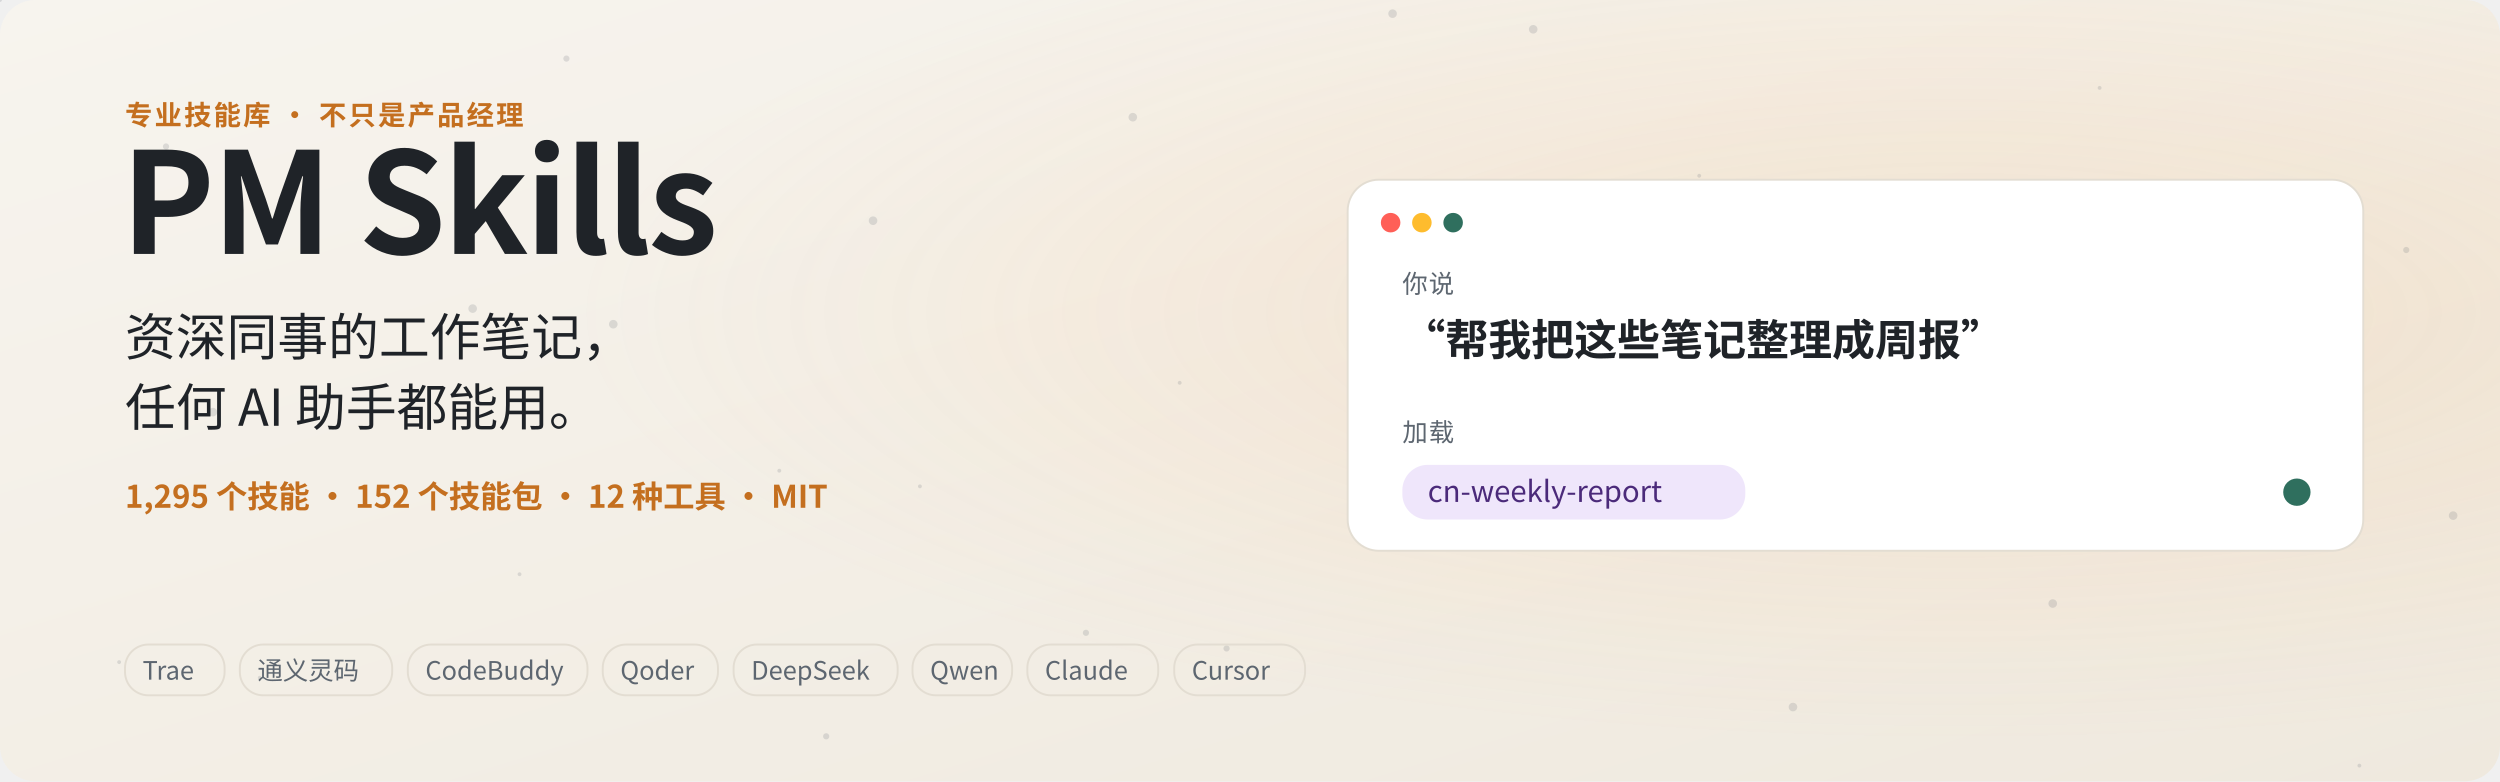
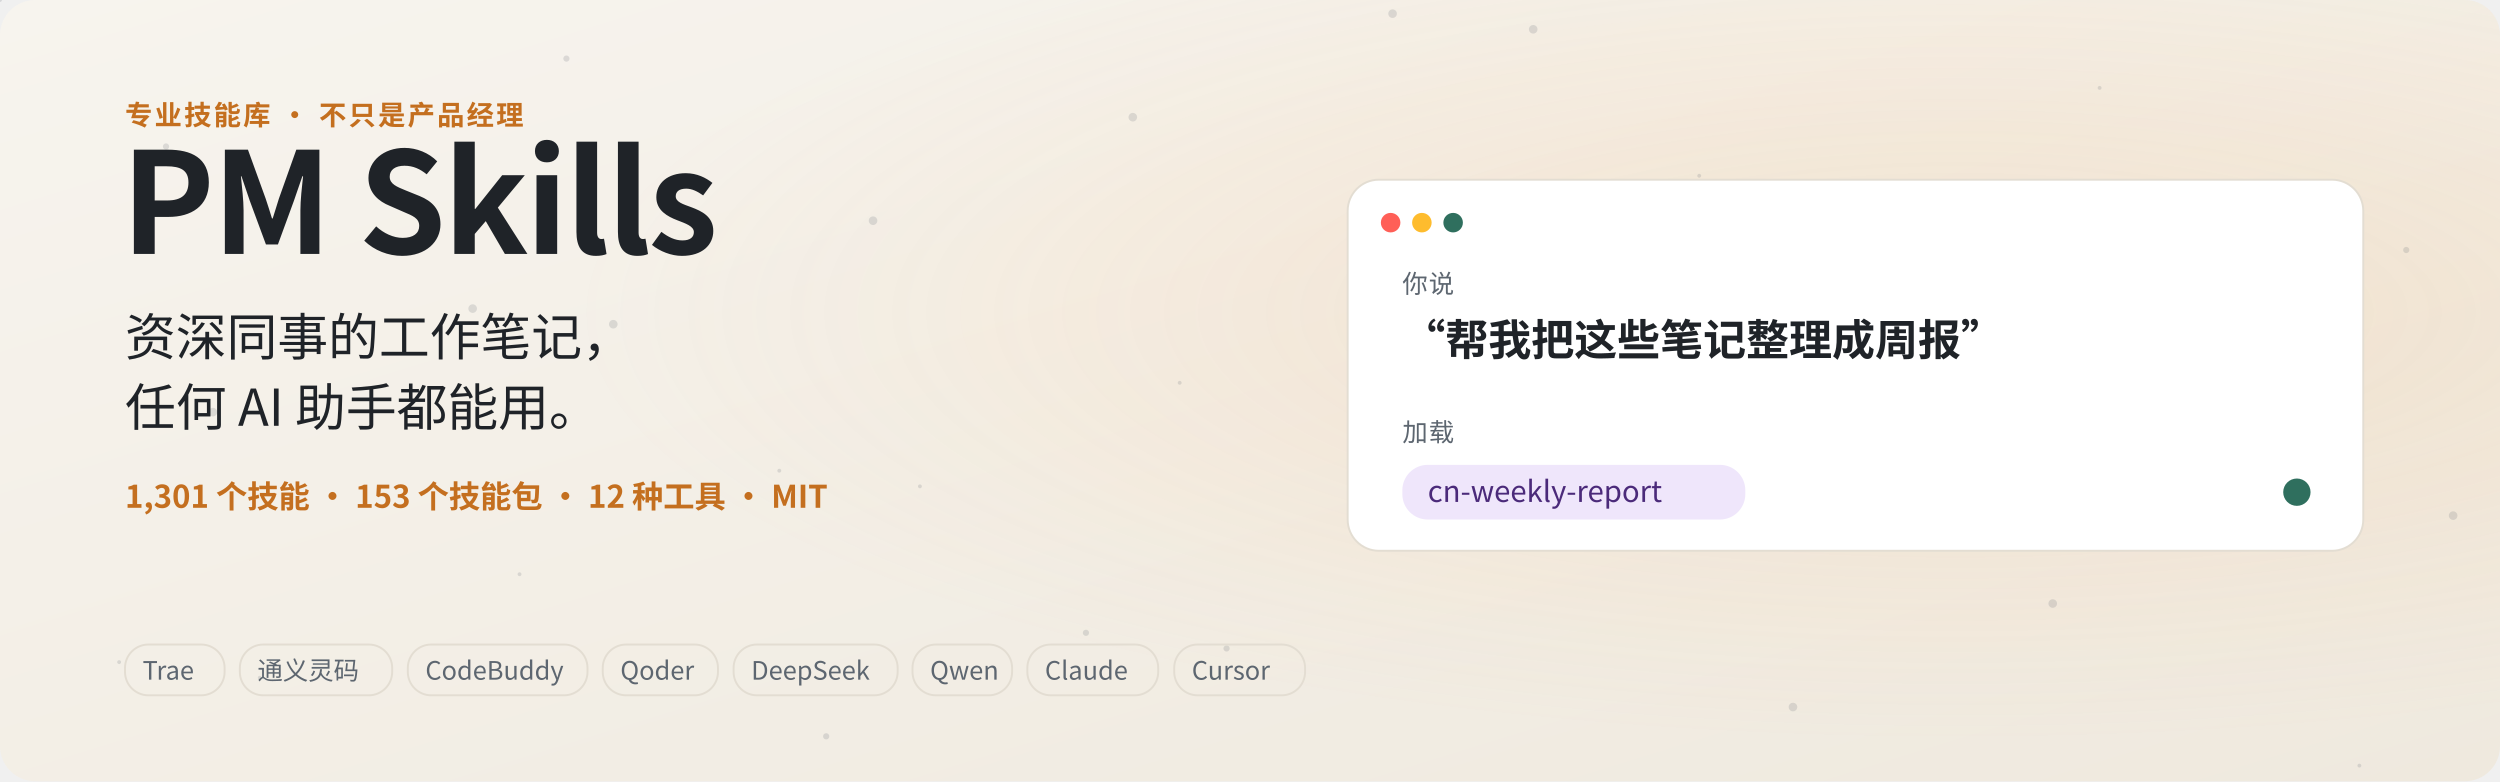
- <svg xmlns="http://www.w3.org/2000/svg" width="1280" height="400" viewBox="0 0 1280 400" role="img" aria-label="PM Skills：1,295 个专业技能，任何 AI 助手都能用">
+ <svg xmlns="http://www.w3.org/2000/svg" width="1280" height="400" viewBox="0 0 1280 400" role="img" aria-label="PM Skills：1,301 个专业技能，任何 AI 助手都能用">
  <defs>
    <radialGradient id="glow" cx="78%" cy="40%" r="55%">
      <stop offset="0" stop-color="#f2a65a" stop-opacity=".16" />
      <stop offset="1" stop-color="#f2a65a" stop-opacity="0" />
    </radialGradient>
    <linearGradient id="bgg" x1="0" y1="0" x2="1" y2="1">
      <stop offset="0" stop-color="#f7f4ee" />
      <stop offset="1" stop-color="#efe9de" />
    </linearGradient>
  </defs>
  <style>
text{font-family:-apple-system,BlinkMacSystemFont,"Segoe UI","PingFang SC","Hiragino Sans","Apple SD Gothic Neo","Noto Sans CJK SC","Malgun Gothic","Microsoft YaHei",sans-serif}
@keyframes s0{0%{opacity:0}2.67%{opacity:1}17.33%{opacity:1}20%{opacity:0}100%{opacity:0}}.s0{opacity:1;animation:s0 15s infinite}@keyframes s1{0%{opacity:0}20%{opacity:0}22.67%{opacity:1}37.33%{opacity:1}40%{opacity:0}100%{opacity:0}}.s1{opacity:0;animation:s1 15s infinite}@keyframes s2{0%{opacity:0}40%{opacity:0}42.67%{opacity:1}57.33%{opacity:1}60%{opacity:0}100%{opacity:0}}.s2{opacity:0;animation:s2 15s infinite}@keyframes s3{0%{opacity:0}60%{opacity:0}62.67%{opacity:1}77.33%{opacity:1}80%{opacity:0}100%{opacity:0}}.s3{opacity:0;animation:s3 15s infinite}@keyframes s4{0%{opacity:0}80%{opacity:0}82.67%{opacity:1}97.33%{opacity:1}100%{opacity:0}100%{opacity:0}}.s4{opacity:0;animation:s4 15s infinite}
@keyframes pulse{0%,100%{opacity:.55}50%{opacity:1}}.pulse{animation:pulse 3s ease-in-out infinite}
@keyframes rise{from{opacity:0;transform:translateY(8px)}to{opacity:1;transform:none}}.rise{animation:rise .9s ease-out both}
@media (prefers-reduced-motion: reduce){.s0{animation:none;opacity:1}.s1{animation:none;opacity:0}.s2{animation:none;opacity:0}.s3{animation:none;opacity:0}.s4{animation:none;opacity:0}.pulse,.rise{animation:none;opacity:1}}
</style>
  <rect width="1280" height="400" rx="18" fill="url(#bgg)" />
  <rect width="1280" height="400" rx="18" fill="url(#glow)" />
  <circle cx="0" cy="0" r="1" fill="#5d6670" opacity=".18" />
  <circle cx="157" cy="83" r="1.6" fill="#5d6670" opacity=".18" />
  <circle cx="314" cy="166" r="2.2" fill="#5d6670" opacity=".18" />
  <circle cx="471" cy="249" r="1" fill="#5d6670" opacity=".18" />
  <circle cx="628" cy="332" r="1.6" fill="#5d6670" opacity=".18" />
  <circle cx="785" cy="15" r="2.2" fill="#5d6670" opacity=".18" />
  <circle cx="942" cy="98" r="1" fill="#5d6670" opacity=".18" />
  <circle cx="1099" cy="181" r="1.6" fill="#5d6670" opacity=".18" />
  <circle cx="1256" cy="264" r="2.2" fill="#5d6670" opacity=".18" />
  <circle cx="133" cy="347" r="1" fill="#5d6670" opacity=".18" />
  <circle cx="290" cy="30" r="1.6" fill="#5d6670" opacity=".18" />
  <circle cx="447" cy="113" r="2.2" fill="#5d6670" opacity=".18" />
  <circle cx="604" cy="196" r="1" fill="#5d6670" opacity=".18" />
  <circle cx="761" cy="279" r="1.6" fill="#5d6670" opacity=".18" />
  <circle cx="918" cy="362" r="2.2" fill="#5d6670" opacity=".18" />
  <circle cx="1075" cy="45" r="1" fill="#5d6670" opacity=".18" />
  <circle cx="1232" cy="128" r="1.6" fill="#5d6670" opacity=".18" />
  <circle cx="109" cy="211" r="2.2" fill="#5d6670" opacity=".18" />
  <circle cx="266" cy="294" r="1" fill="#5d6670" opacity=".18" />
  <circle cx="423" cy="377" r="1.6" fill="#5d6670" opacity=".18" />
  <circle cx="580" cy="60" r="2.2" fill="#5d6670" opacity=".18" />
  <circle cx="737" cy="143" r="1" fill="#5d6670" opacity=".18" />
  <circle cx="894" cy="226" r="1.6" fill="#5d6670" opacity=".18" />
  <circle cx="1051" cy="309" r="2.2" fill="#5d6670" opacity=".18" />
  <circle cx="1208" cy="392" r="1" fill="#5d6670" opacity=".18" />
  <circle cx="85" cy="75" r="1.6" fill="#5d6670" opacity=".18" />
  <circle cx="242" cy="158" r="2.2" fill="#5d6670" opacity=".18" />
  <circle cx="399" cy="241" r="1" fill="#5d6670" opacity=".18" />
  <circle cx="556" cy="324" r="1.6" fill="#5d6670" opacity=".18" />
  <circle cx="713" cy="7" r="2.2" fill="#5d6670" opacity=".18" />
  <circle cx="870" cy="90" r="1" fill="#5d6670" opacity=".18" />
  <circle cx="1027" cy="173" r="1.6" fill="#5d6670" opacity=".18" />
  <circle cx="1184" cy="256" r="2.2" fill="#5d6670" opacity=".18" />
  <circle cx="61" cy="339" r="1" fill="#5d6670" opacity=".18" />
  <g class="rise">
    <text x="64" y="64" font-size="14" font-weight="700" fill="#c46f1f" letter-spacing=".08em">专业技能库 · 不只是产品经理</text>
    <text x="62" y="130" font-size="72" font-weight="800" fill="#1f2328" letter-spacing="-.02em">PM Skills</text>
    <text x="64" y="182" font-size="26" fill="#1f2328">资深同事的工作笔记，</text>
    <text x="64" y="218" font-size="26" fill="#1f2328">任何 AI 助手都能用。</text>
-     <text x="64" y="260" font-size="16" font-weight="600" fill="#c46f1f">1,295 个技能 · 152 个技能包 · 12 种工具 · MIT</text>
+     <text x="64" y="260" font-size="16" font-weight="600" fill="#c46f1f">1,301 个技能 · 153 个技能包 · 12 种工具 · MIT</text>
  </g>
  <rect x="64" y="330" rx="12" height="26" width="51" fill="none" stroke="#e3ddd2" />
  <text x="73" y="348" font-size="13" fill="#5d6670">Trae</text>
  <rect x="122.8" y="330" rx="12" height="26" width="78" fill="none" stroke="#e3ddd2" />
  <text x="131.8" y="348" font-size="13" fill="#5d6670">通义灵码</text>
  <rect x="208.8" y="330" rx="12" height="26" width="92" fill="none" stroke="#e3ddd2" />
  <text x="217.8" y="348" font-size="13" fill="#5d6670">CodeBuddy</text>
  <rect x="308.6" y="330" rx="12" height="26" width="59" fill="none" stroke="#e3ddd2" />
  <text x="317.6" y="348" font-size="13" fill="#5d6670">Qoder</text>
  <rect x="375.6" y="330" rx="12" height="26" width="84" fill="none" stroke="#e3ddd2" />
  <text x="384.6" y="348" font-size="13" fill="#5d6670">DeepSeek</text>
  <rect x="467.2" y="330" rx="12" height="26" width="51" fill="none" stroke="#e3ddd2" />
  <text x="476.2" y="348" font-size="13" fill="#5d6670">Qwen</text>
  <rect x="526" y="330" rx="12" height="26" width="67" fill="none" stroke="#e3ddd2" />
  <text x="535" y="348" font-size="13" fill="#5d6670">Claude</text>
  <rect x="601.2" y="330" rx="12" height="26" width="67" fill="none" stroke="#e3ddd2" />
  <text x="610.2" y="348" font-size="13" fill="#5d6670">Cursor</text>
  <g>
    <rect x="690" y="92" width="520" height="190" rx="16" fill="#ffffff" stroke="#e3ddd2" />
    <circle cx="712" cy="114" r="5" fill="#ff5f57" />
    <circle cx="728" cy="114" r="5" fill="#febc2e" />
    <circle class="pulse" cx="744" cy="114" r="5" fill="#2f6f5e" />
    <g class="s0">
      <text x="718" y="150" font-size="13" fill="#5d6670" letter-spacing=".04em">你说</text>
      <text x="718" y="182" font-size="22" font-weight="600" fill="#1f2328">“帮我把这些笔记整理成周报”</text>
      <text x="718" y="226" font-size="13" fill="#5d6670" letter-spacing=".04em">加载</text>
      <rect x="718" y="238" rx="13" height="28" width="175.6" fill="#efe6fb" />
      <text x="731" y="257" font-size="15" font-family="ui-monospace,SFMono-Regular,Menlo,monospace" fill="#4b2a7a">cn-weekly-report</text>
      <circle cx="1176" cy="252" r="7" fill="#2f6f5e" />
    </g>
    <g class="s1">
      <text x="718" y="150" font-size="13" fill="#5d6670" letter-spacing=".04em">你说</text>
      <text x="718" y="182" font-size="22" font-weight="600" fill="#1f2328">“公司要裁我，能拿多少补偿？”</text>
      <text x="718" y="226" font-size="13" fill="#5d6670" letter-spacing=".04em">加载</text>
      <rect x="718" y="238" rx="13" height="28" width="242.8" fill="#efe6fb" />
      <text x="731" y="257" font-size="15" font-family="ui-monospace,SFMono-Regular,Menlo,monospace" fill="#4b2a7a">cn-severance-calculator</text>
      <circle cx="1176" cy="252" r="7" fill="#2f6f5e" />
    </g>
    <g class="s2">
      <text x="718" y="150" font-size="13" fill="#5d6670" letter-spacing=".04em">你说</text>
      <text x="718" y="182" font-size="22" font-weight="600" fill="#1f2328">“下周三要开家长会”</text>
      <text x="718" y="226" font-size="13" fill="#5d6670" letter-spacing=".04em">加载</text>
      <rect x="718" y="238" rx="13" height="28" width="185.2" fill="#efe6fb" />
      <text x="731" y="257" font-size="15" font-family="ui-monospace,SFMono-Regular,Menlo,monospace" fill="#4b2a7a">cn-parent-meeting</text>
      <circle cx="1176" cy="252" r="7" fill="#2f6f5e" />
    </g>
    <g class="s3">
      <text x="718" y="150" font-size="13" fill="#5d6670" letter-spacing=".04em">你说</text>
      <text x="718" y="182" font-size="22" font-weight="600" fill="#1f2328">“帮我回一封询盘”</text>
      <text x="718" y="226" font-size="13" fill="#5d6670" letter-spacing=".04em">加载</text>
      <rect x="718" y="238" rx="13" height="28" width="175.6" fill="#efe6fb" />
      <text x="731" y="257" font-size="15" font-family="ui-monospace,SFMono-Regular,Menlo,monospace" fill="#4b2a7a">cn-inquiry-reply</text>
      <circle cx="1176" cy="252" r="7" fill="#2f6f5e" />
    </g>
    <g class="s4">
      <text x="718" y="150" font-size="13" fill="#5d6670" letter-spacing=".04em">你说</text>
      <text x="718" y="182" font-size="22" font-weight="600" fill="#1f2328">“这份合同有没有坑？”</text>
      <text x="718" y="226" font-size="13" fill="#5d6670" letter-spacing=".04em">加载</text>
      <rect x="718" y="238" rx="13" height="28" width="271.6" fill="#efe6fb" />
      <text x="731" y="257" font-size="15" font-family="ui-monospace,SFMono-Regular,Menlo,monospace" fill="#4b2a7a">cn-labour-contract-decoder</text>
      <circle cx="1176" cy="252" r="7" fill="#2f6f5e" />
    </g>
  </g>
</svg>
